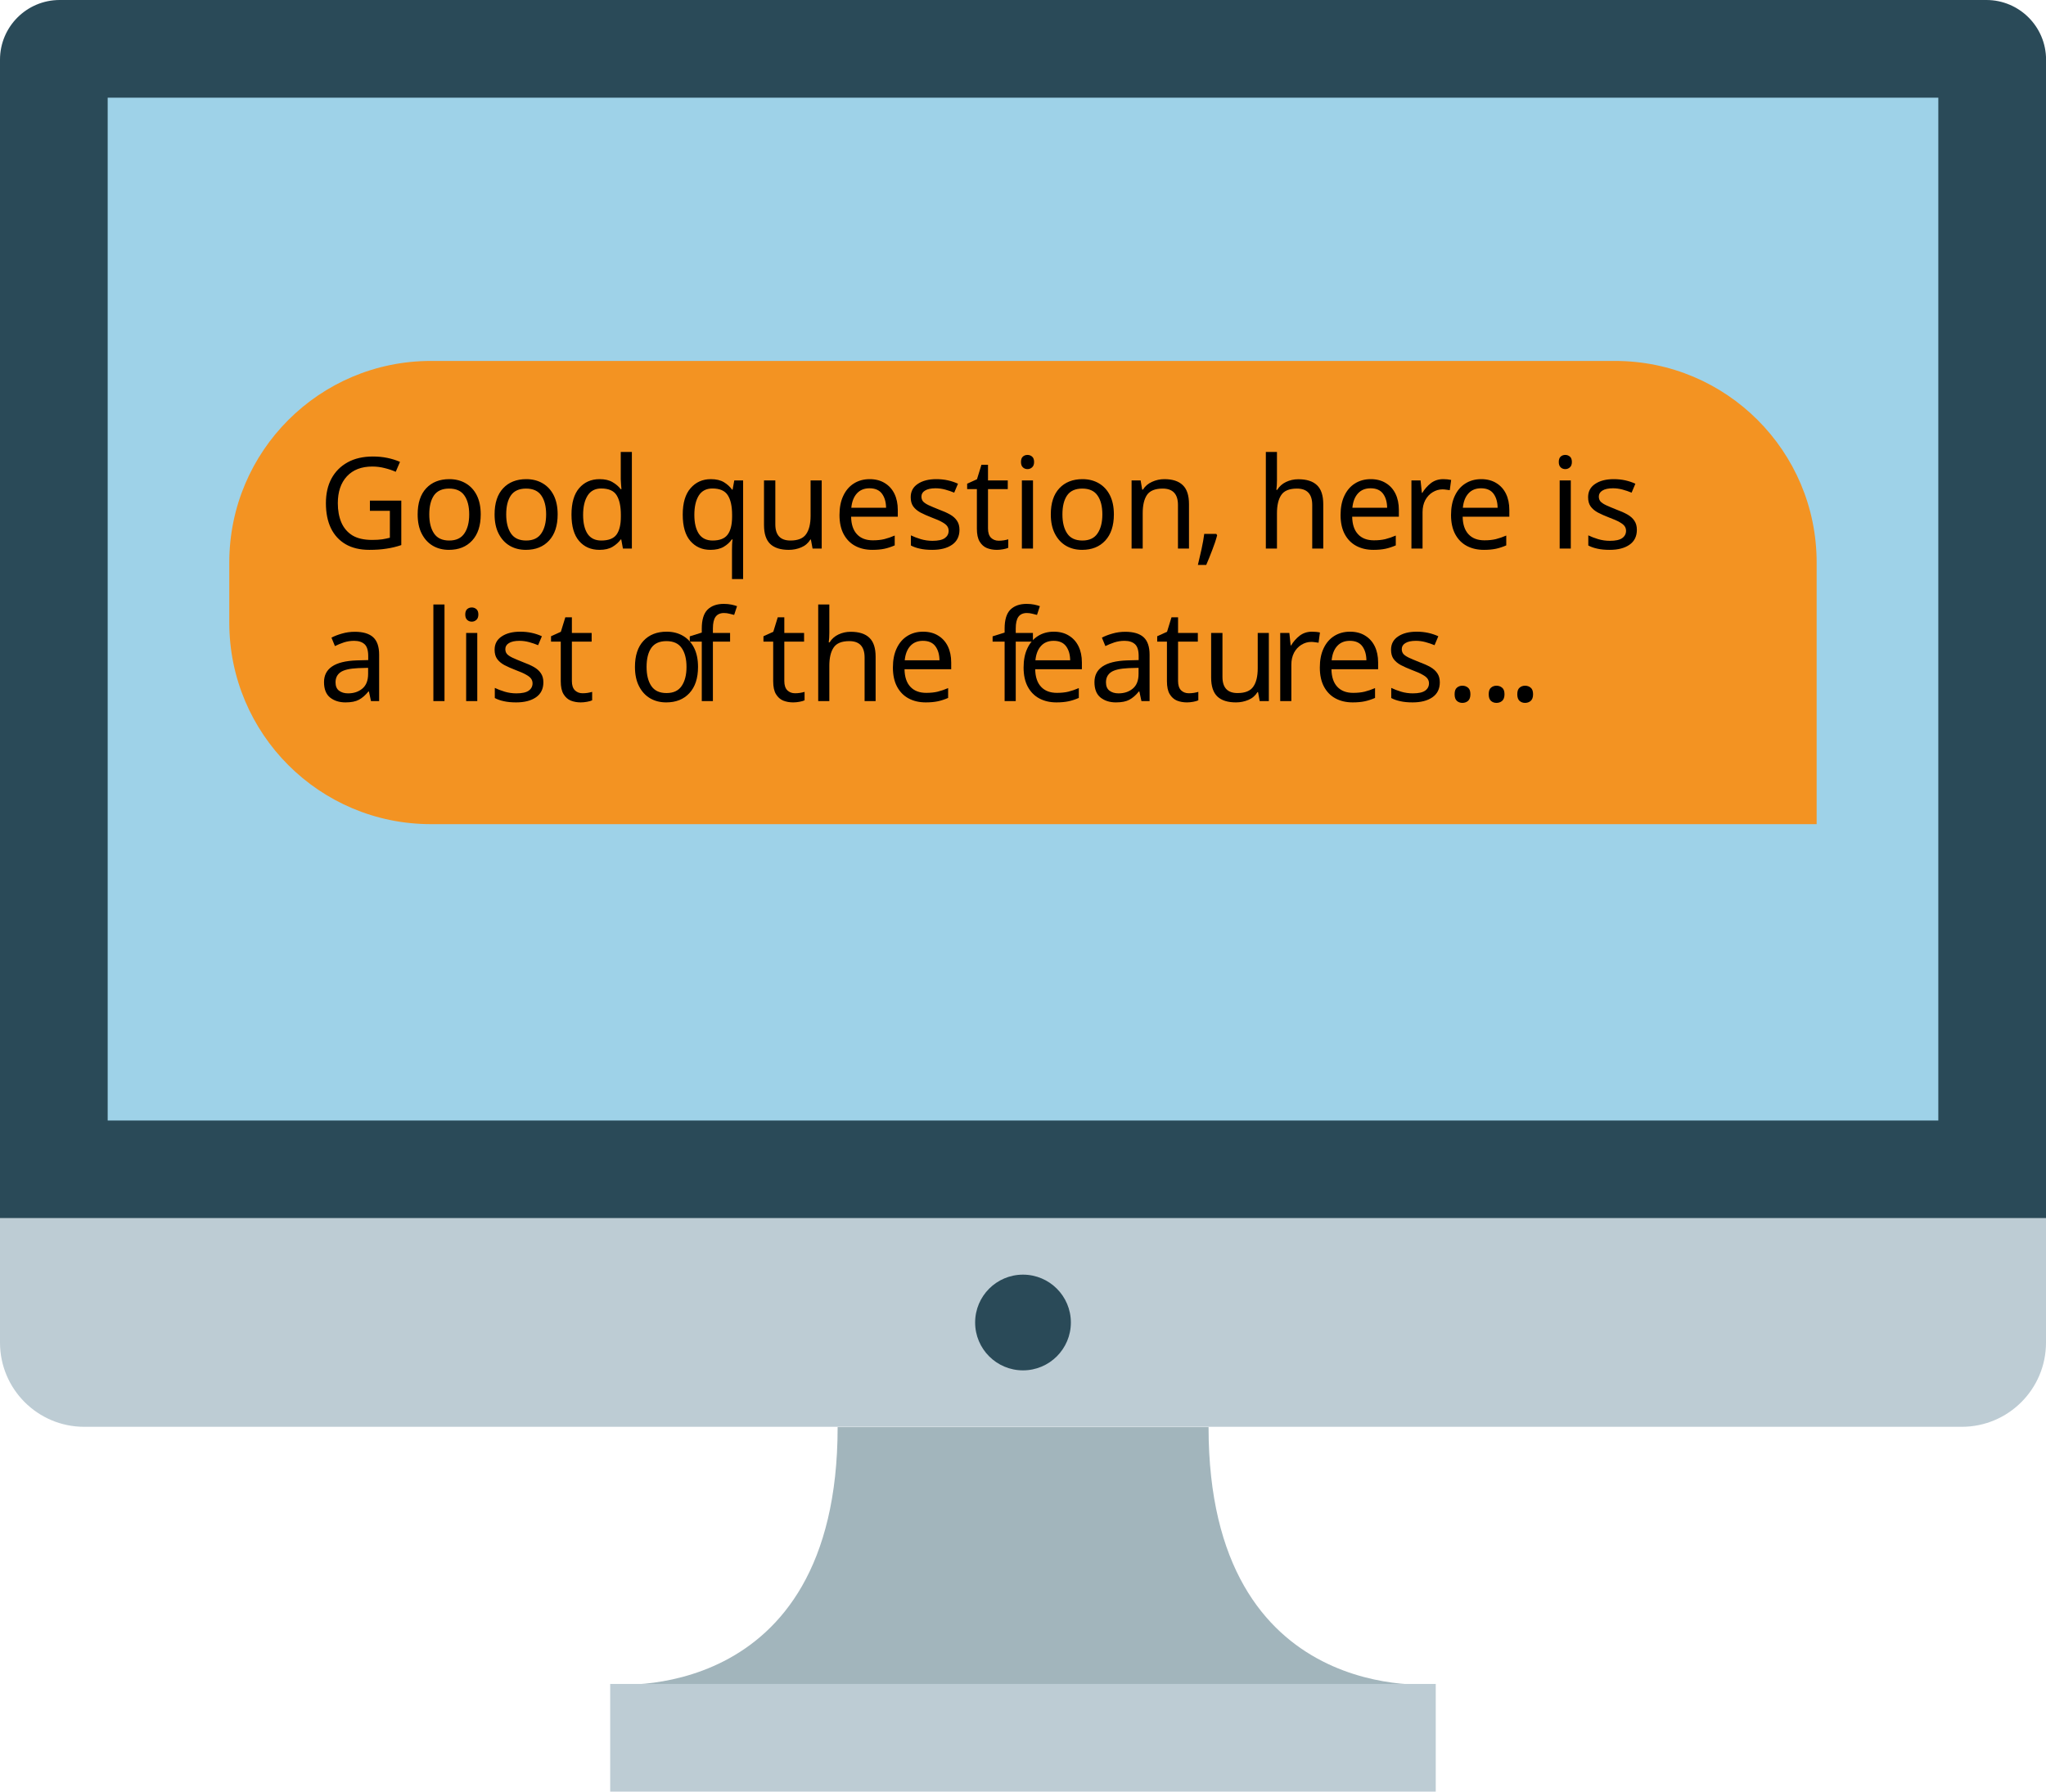
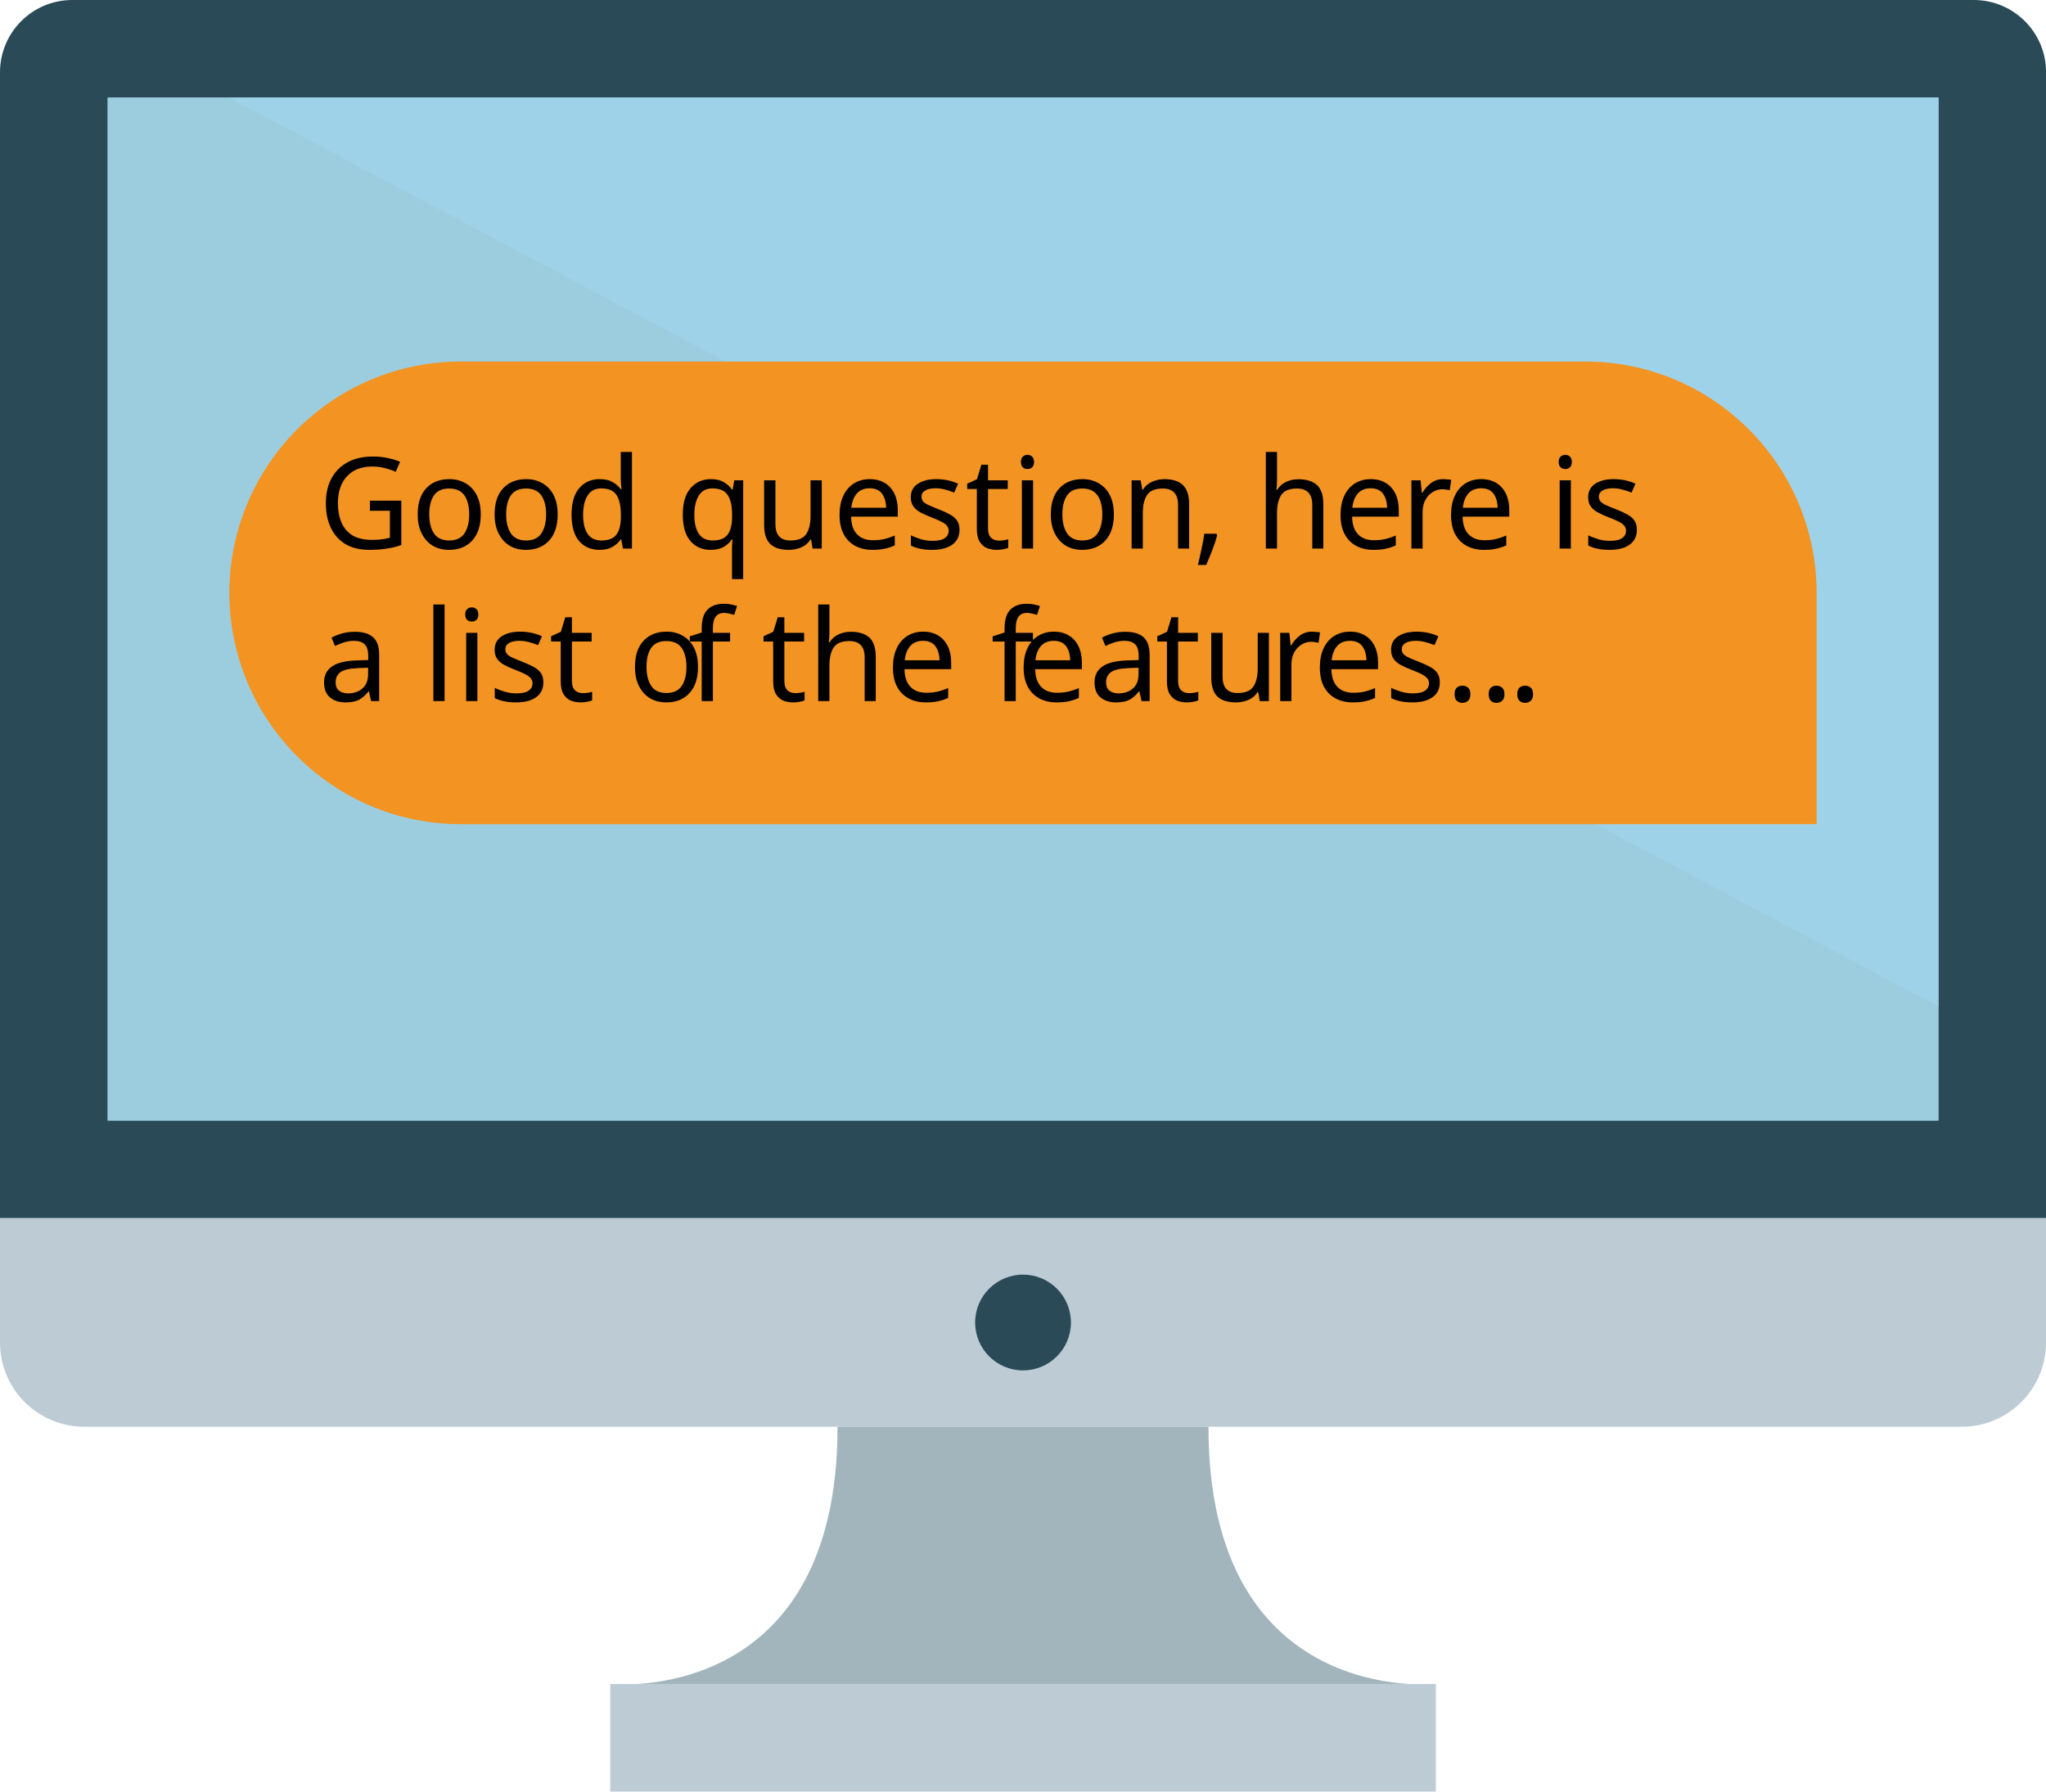
- <svg xmlns="http://www.w3.org/2000/svg" viewBox="0 0 321.86 281.89">
-   <defs>
-     <style>.cls-1{fill:#2a4a58;}.cls-2{fill:#9ed2e8;}.cls-3{fill:#bdccd4;}.cls-4{fill:#a2b5bc;}.cls-5{fill:#f39322;}.cls-6{font-size:20px;font-family:AvenirNext-Regular, Avenir Next;}.cls-7{letter-spacing:-0.03em;}.cls-8{letter-spacing:-0.02em;}.cls-9{letter-spacing:0.02em;}.cls-10{letter-spacing:-0.01em;}.cls-11{letter-spacing:-0.01em;}</style>
-   </defs>
+ <svg xmlns="http://www.w3.org/2000/svg" viewBox="0 0 265.71 232.71">
  <g id="Layer_2" data-name="Layer 2">
    <g id="Layer_1-2" data-name="Layer 1">
-       <path class="cls-1" d="M9.39,0H312.48a9.39,9.39,0,0,1,9.39,9.39V191.67a0,0,0,0,1,0,0H0a0,0,0,0,1,0,0V9.39A9.39,9.39,0,0,1,9.39,0Z" />
-       <rect class="cls-2" x="16.94" y="15.37" width="287.98" height="160.93" />
-       <path class="cls-3" d="M321.86,211.24a13.25,13.25,0,0,1-13.25,13.25H13.25A13.25,13.25,0,0,1,0,211.24V191.67H321.86Z" />
-       <path class="cls-4" d="M96,265s35.77,3.77,35.77-40.46h58.35c0,44.23,35.76,40.46,35.76,40.46Z" />
-       <rect class="cls-3" x="95.99" y="264.95" width="129.87" height="16.94" />
-       <circle class="cls-1" cx="160.93" cy="208.08" r="7.53" />
-       <path class="cls-5" d="M36.08,56.83h218a31.71,31.71,0,0,1,31.71,31.71V98a31.71,31.71,0,0,1-31.71,31.71H67.79A31.71,31.71,0,0,1,36.08,98V56.83a0,0,0,0,1,0,0Z" transform="translate(321.86 186.5) rotate(-180)" />
-       <text class="cls-6" transform="translate(50.05 86.31)">Good question<tspan class="cls-7" x="137.58" y="0">,</tspan>
-         <tspan x="142.18" y="0" xml:space="preserve"> he</tspan>
-         <tspan class="cls-8" x="170.28" y="0">r</tspan>
-         <tspan x="177.12" y="0">e is </tspan>
-         <tspan x="0" y="24">a list o</tspan>
-         <tspan class="cls-9" x="58.16" y="24">f</tspan>
-         <tspan x="64.54" y="24" xml:space="preserve"> the f</tspan>
-         <tspan class="cls-10" x="109.88" y="24">e</tspan>
-         <tspan class="cls-11" x="121.2" y="24">a</tspan>
-         <tspan x="131.68" y="24">tu</tspan>
-         <tspan class="cls-8" x="149.64" y="24">r</tspan>
-         <tspan x="156.48" y="24">es..</tspan>
-         <tspan class="cls-7" x="187.2" y="24">.</tspan>
-       </text>
+       <g>
+         <path d="M9.39,0H256.33a9.39,9.39,0,0,1,9.39,9.39V158.23a0,0,0,0,1,0,0H0a0,0,0,0,1,0,0V9.39A9.39,9.39,0,0,1,9.39,0Z" style="fill: #2a4a58" />
+         <path d="M265.71,174.38a10.94,10.94,0,0,1-10.94,10.94H10.94A10.94,10.94,0,0,1,0,174.38V158.23H265.71Z" style="fill: #bdccd4" />
+         <path d="M79.25,218.73s29.52,3.11,29.52-33.41h48.17c0,36.52,29.52,33.41,29.52,33.41Z" style="fill: #a2b5bc" />
+         <rect x="79.25" y="218.73" width="107.22" height="13.98" style="fill: #bdccd4" />
+         <circle cx="132.86" cy="171.78" r="6.22" style="fill: #2a4a58" />
+         <polygon points="251.73 145.54 13.98 12.69 251.73 12.69 251.73 145.54" style="fill: #9ed2e8" />
+         <rect x="13.98" y="12.69" width="237.74" height="132.86" style="fill: #9ed2e8" />
+         <rect x="13.98" y="12.69" width="237.74" height="132.86" style="fill: #9bccdd;opacity: 0.8" />
+         <polygon points="251.73 130.72 29.79 12.69 251.73 12.69 251.73 130.72" style="fill: #9ed2e8" />
+         <path d="M29.79,46.91H205.85A30.07,30.07,0,0,1,235.92,77v0A30.07,30.07,0,0,1,205.85,107h-146A30.07,30.07,0,0,1,29.79,77V46.91a0,0,0,0,1,0,0Z" transform="translate(265.71 153.96) rotate(180)" style="fill: #f39322" />
+         <text transform="translate(41.32 71.25)" style="font-size: 16.511px;font-family: AvenirNext-Regular, Avenir Next">Good question<tspan x="113.58" y="0" style="letter-spacing: -0.03em">,</tspan>
+           <tspan x="117.37" y="0" xml:space="preserve"> he</tspan>
+           <tspan x="140.57" y="0" style="letter-spacing: -0.018em">r</tspan>
+           <tspan x="146.22" y="0">e is </tspan>
+           <tspan x="0" y="19.81">a list o</tspan>
+           <tspan x="48.01" y="19.81" style="letter-spacing: 0.024em">f</tspan>
+           <tspan x="53.28" y="19.81" xml:space="preserve"> the f</tspan>
+           <tspan x="90.71" y="19.81" style="letter-spacing: -0.006em">e</tspan>
+           <tspan x="100.06" y="19.81" style="letter-spacing: -0.01em">a</tspan>
+           <tspan x="108.71" y="19.81">tu</tspan>
+           <tspan x="123.53" y="19.81" style="letter-spacing: -0.018em">r</tspan>
+           <tspan x="129.18" y="19.81">es..</tspan>
+           <tspan x="154.54" y="19.81" style="letter-spacing: -0.03em">.</tspan>
+         </text>
+       </g>
    </g>
  </g>
</svg>
